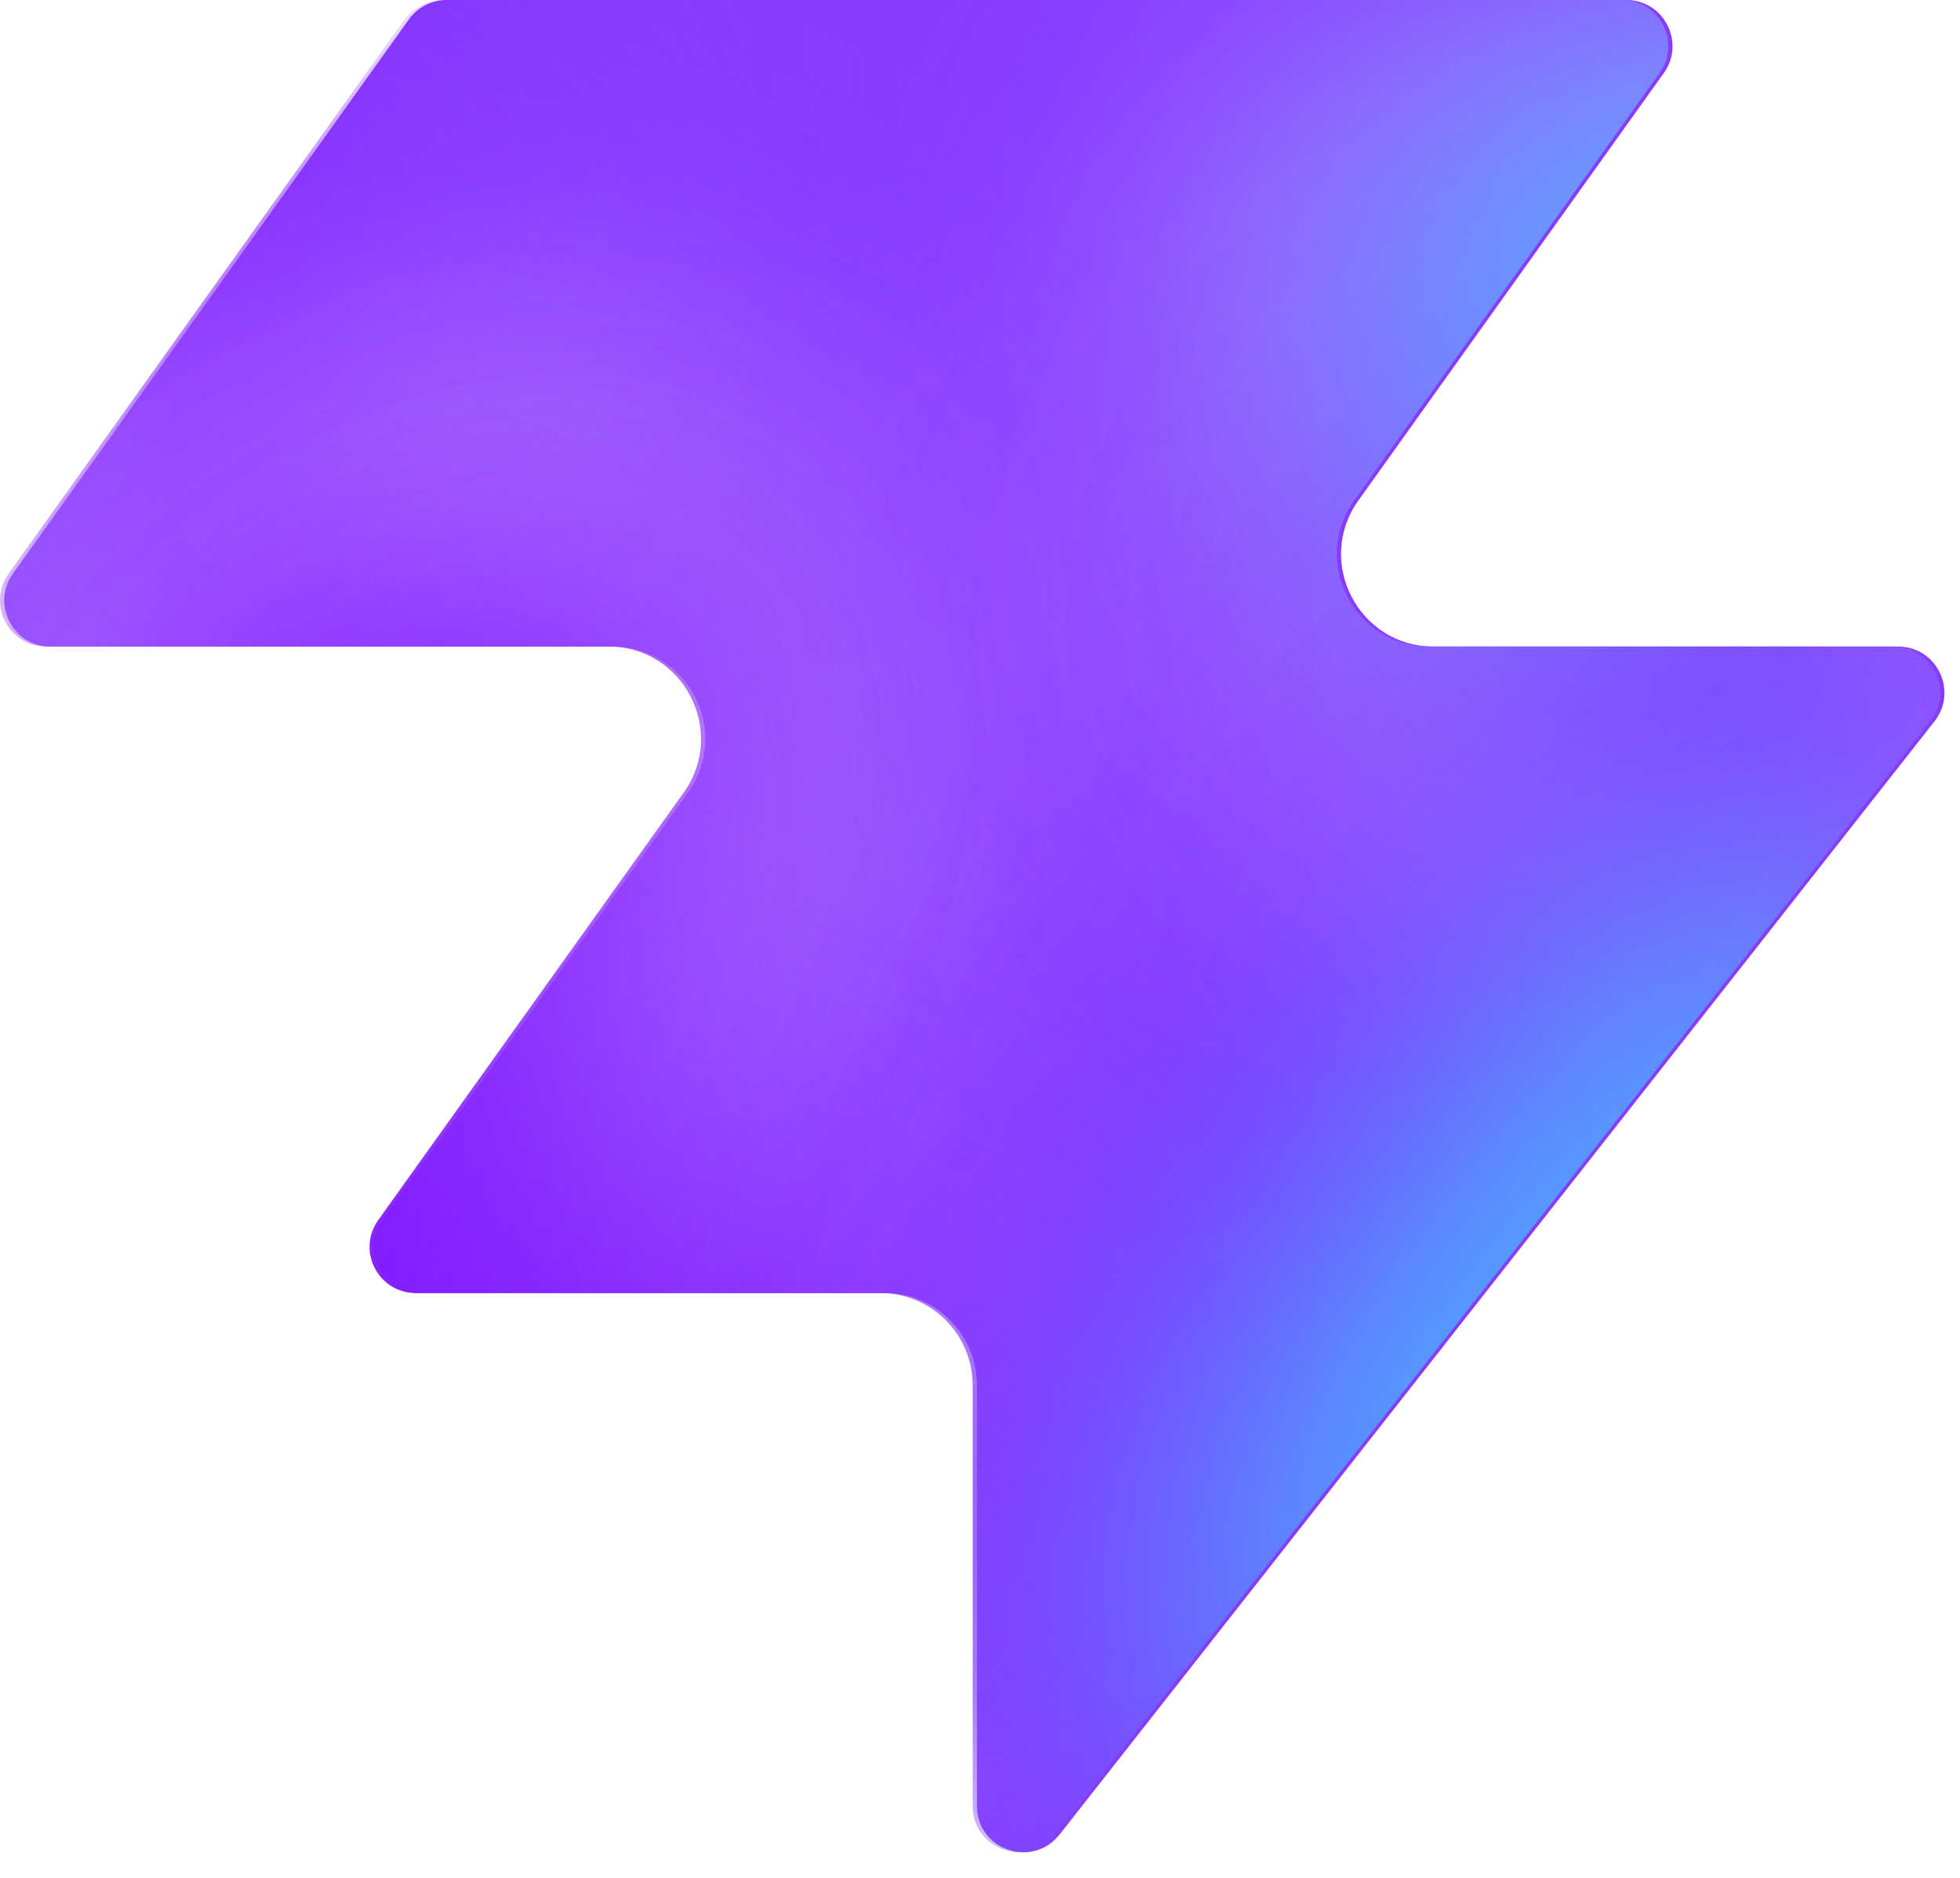
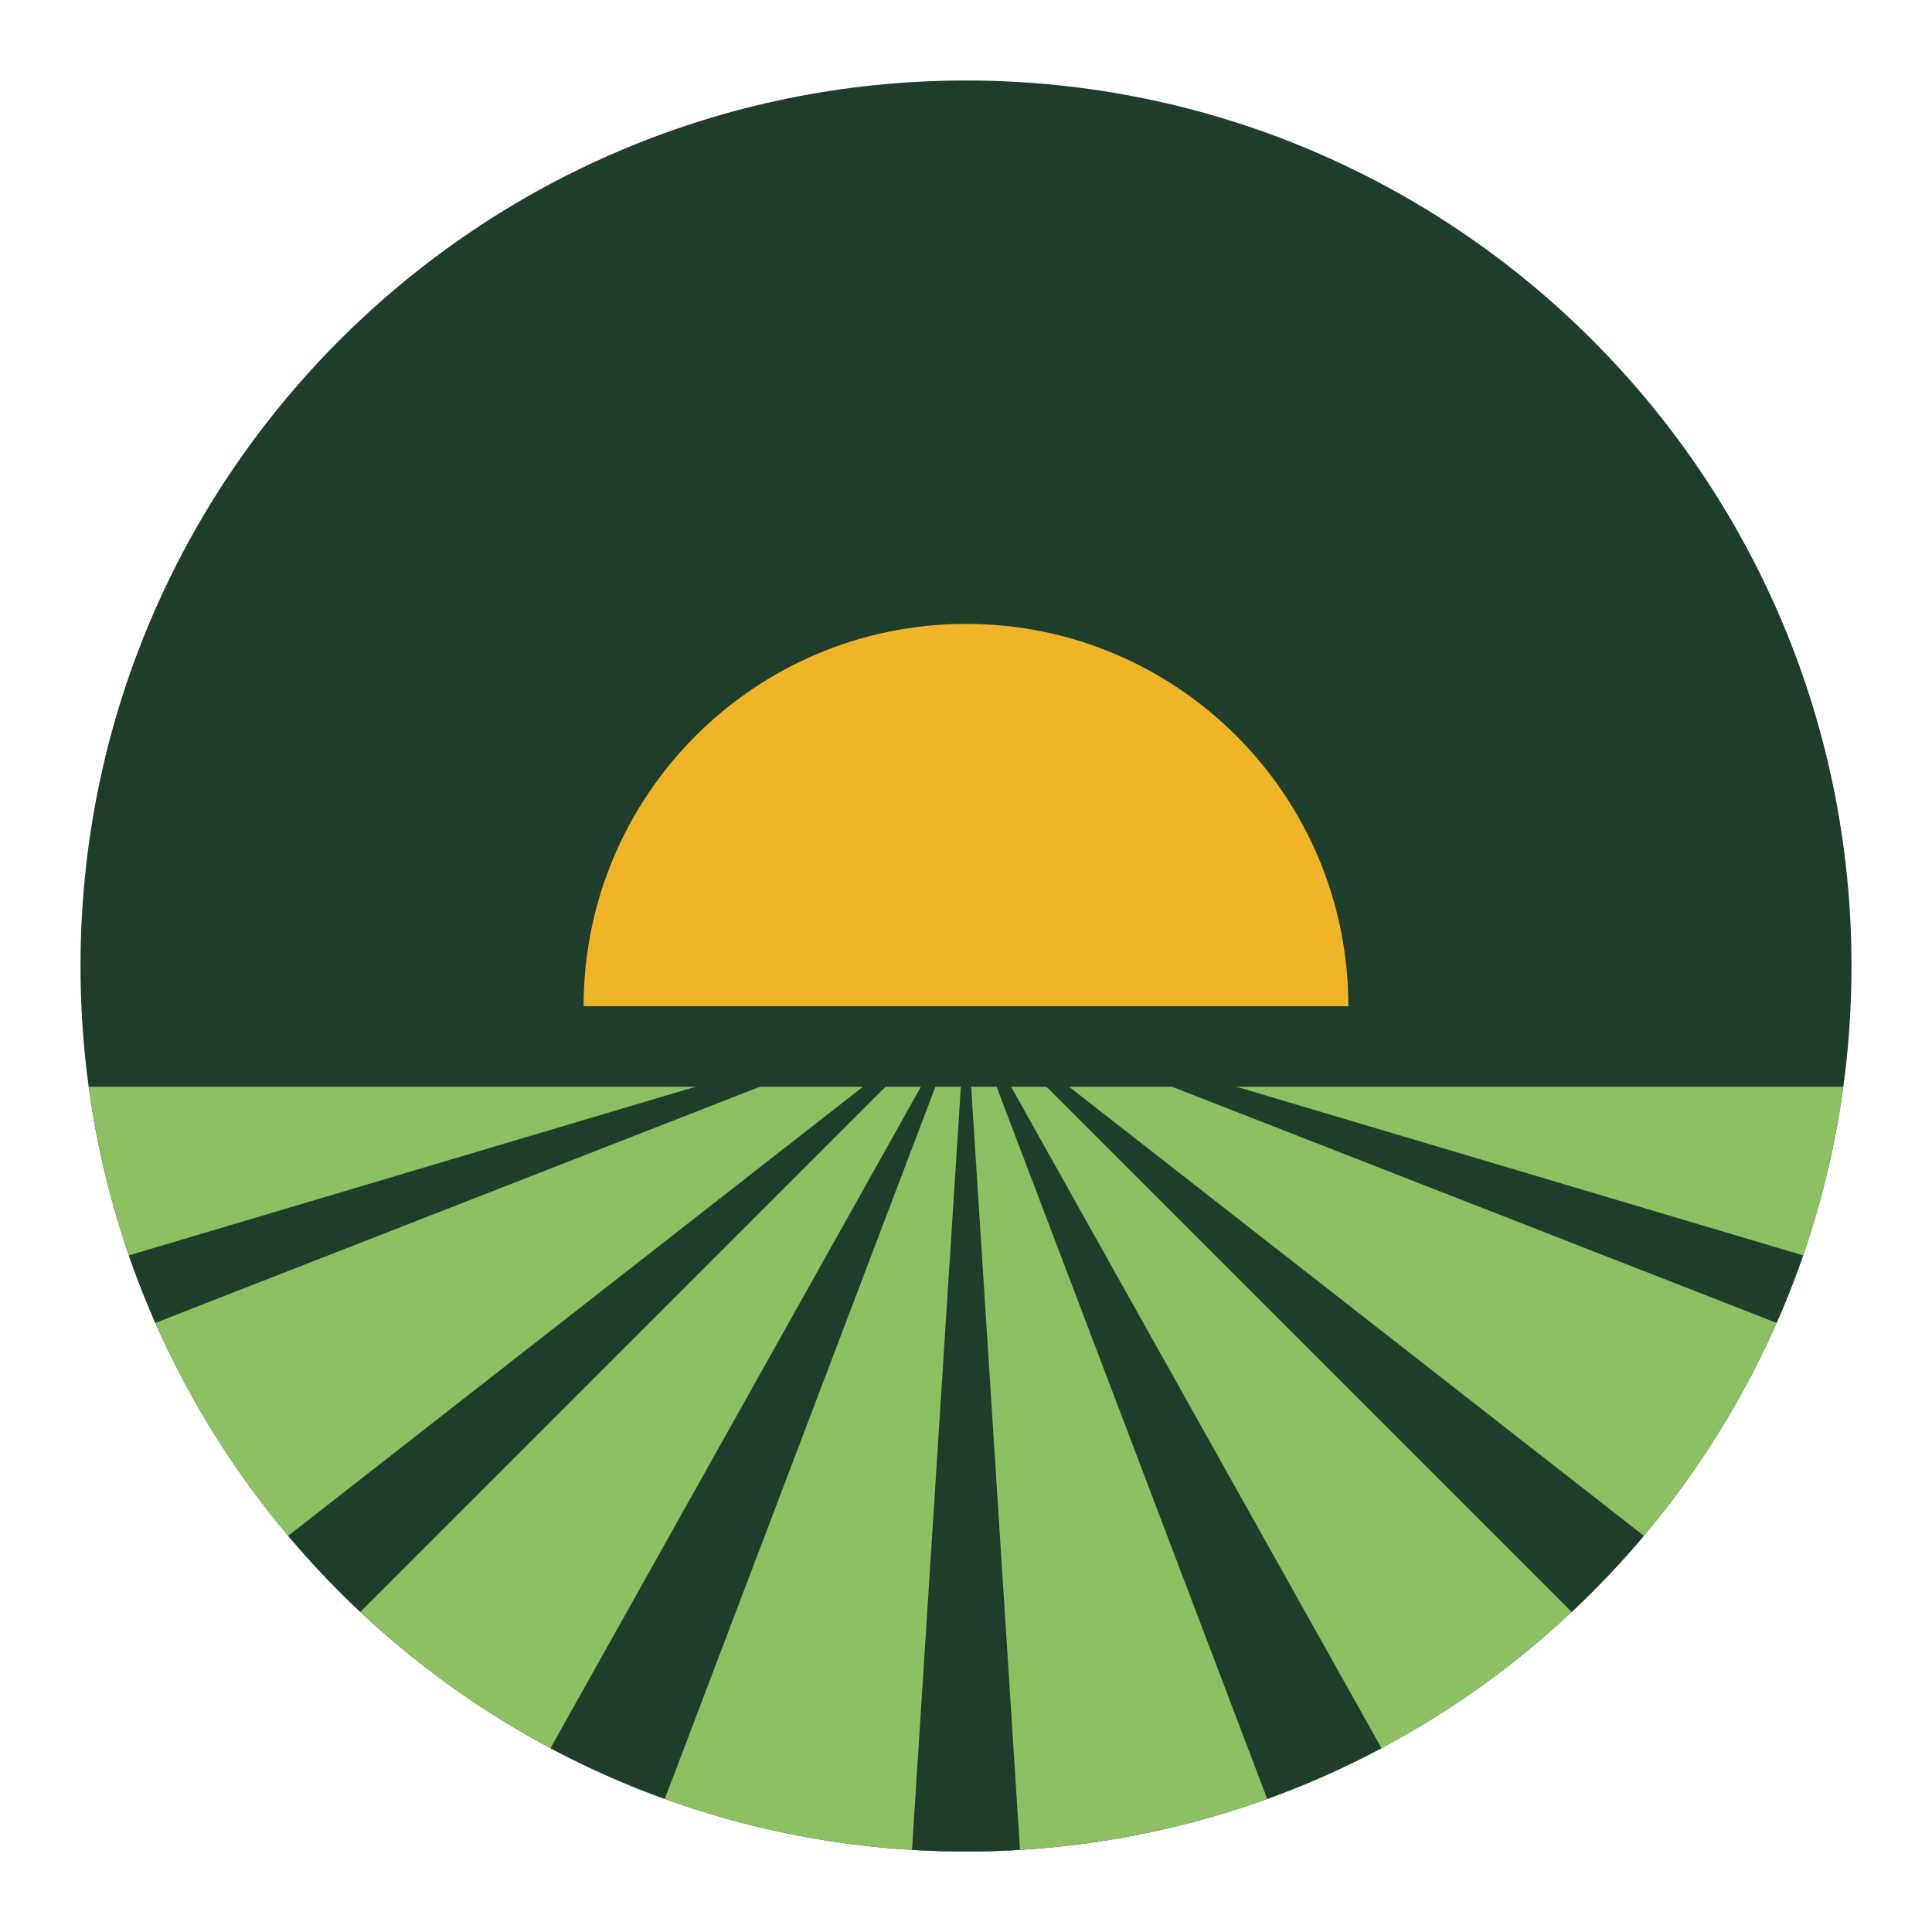
- <svg xmlns="http://www.w3.org/2000/svg" width="48" height="46" fill="none" viewBox="0 0 48 46">
-   <path fill="#863bff" d="M25.946 44.938c-.664.845-2.021.375-2.021-.698V33.937a2.26 2.26 0 0 0-2.262-2.262H10.287c-.92 0-1.456-1.04-.92-1.788l7.48-10.471c1.07-1.497 0-3.578-1.842-3.578H1.237c-.92 0-1.456-1.04-.92-1.788L10.013.474c.214-.297.556-.474.92-.474h28.894c.92 0 1.456 1.04.92 1.788l-7.48 10.471c-1.07 1.498 0 3.579 1.842 3.579h11.377c.943 0 1.473 1.088.89 1.83L25.947 44.94z" style="fill:#863bff;fill:color(display-p3 .525 .23 1);fill-opacity:1" />
-   <mask id="a" width="48" height="46" x="0" y="0" maskUnits="userSpaceOnUse" style="mask-type:alpha">
-     <path fill="#000" d="M25.842 44.938c-.664.844-2.021.375-2.021-.698V33.937a2.26 2.26 0 0 0-2.262-2.262H10.183c-.92 0-1.456-1.04-.92-1.788l7.48-10.471c1.07-1.498 0-3.579-1.842-3.579H1.133c-.92 0-1.456-1.04-.92-1.787L9.91.473c.214-.297.556-.474.92-.474h28.894c.92 0 1.456 1.04.92 1.788l-7.48 10.471c-1.07 1.498 0 3.578 1.842 3.578h11.377c.943 0 1.473 1.088.89 1.832L25.843 44.94z" style="fill:#000;fill-opacity:1" />
-   </mask>
-   <g mask="url(#a)">
-     <g filter="url(#b)">
-       <ellipse cx="5.508" cy="14.704" fill="#ede6ff" rx="5.508" ry="14.704" style="fill:#ede6ff;fill:color(display-p3 .927 .903 1);fill-opacity:1" transform="matrix(.00324 1 1 -.00324 -4.47 31.516)" />
-     </g>
-     <g filter="url(#c)">
-       <ellipse cx="10.399" cy="29.851" fill="#ede6ff" rx="10.399" ry="29.851" style="fill:#ede6ff;fill:color(display-p3 .927 .903 1);fill-opacity:1" transform="matrix(.00324 1 1 -.00324 -39.328 7.883)" />
-     </g>
-     <g filter="url(#d)">
-       <ellipse cx="5.508" cy="30.487" fill="#7e14ff" rx="5.508" ry="30.487" style="fill:#7e14ff;fill:color(display-p3 .492 .077 1);fill-opacity:1" transform="rotate(89.814 -25.913 -14.639)scale(1 -1)" />
-     </g>
-     <g filter="url(#e)">
-       <ellipse cx="5.508" cy="30.599" fill="#7e14ff" rx="5.508" ry="30.599" style="fill:#7e14ff;fill:color(display-p3 .492 .077 1);fill-opacity:1" transform="rotate(89.814 -32.644 -3.334)scale(1 -1)" />
-     </g>
-     <g filter="url(#f)">
-       <ellipse cx="5.508" cy="30.599" fill="#7e14ff" rx="5.508" ry="30.599" style="fill:#7e14ff;fill:color(display-p3 .492 .077 1);fill-opacity:1" transform="matrix(.00324 1 1 -.00324 -34.34 30.47)" />
-     </g>
-     <g filter="url(#g)">
-       <ellipse cx="14.072" cy="22.078" fill="#ede6ff" rx="14.072" ry="22.078" style="fill:#ede6ff;fill:color(display-p3 .927 .903 1);fill-opacity:1" transform="rotate(93.35 24.506 48.493)scale(-1 1)" />
-     </g>
-     <g filter="url(#h)">
-       <ellipse cx="3.47" cy="21.501" fill="#7e14ff" rx="3.47" ry="21.501" style="fill:#7e14ff;fill:color(display-p3 .492 .077 1);fill-opacity:1" transform="rotate(89.009 28.708 47.59)scale(-1 1)" />
-     </g>
-     <g filter="url(#i)">
-       <ellipse cx="3.47" cy="21.501" fill="#7e14ff" rx="3.47" ry="21.501" style="fill:#7e14ff;fill:color(display-p3 .492 .077 1);fill-opacity:1" transform="rotate(89.009 28.708 47.59)scale(-1 1)" />
-     </g>
-     <g filter="url(#j)">
-       <ellipse cx=".387" cy="8.972" fill="#7e14ff" rx="4.407" ry="29.108" style="fill:#7e14ff;fill:color(display-p3 .492 .077 1);fill-opacity:1" transform="rotate(39.51 .387 8.972)" />
-     </g>
-     <g filter="url(#k)">
-       <ellipse cx="47.523" cy="-6.092" fill="#7e14ff" rx="4.407" ry="29.108" style="fill:#7e14ff;fill:color(display-p3 .492 .077 1);fill-opacity:1" transform="rotate(37.892 47.523 -6.092)" />
-     </g>
-     <g filter="url(#l)">
-       <ellipse cx="41.412" cy="6.333" fill="#47bfff" rx="5.971" ry="9.665" style="fill:#47bfff;fill:color(display-p3 .28 .748 1);fill-opacity:1" transform="rotate(37.892 41.412 6.333)" />
-     </g>
-     <g filter="url(#m)">
-       <ellipse cx="-1.879" cy="38.332" fill="#7e14ff" rx="4.407" ry="29.108" style="fill:#7e14ff;fill:color(display-p3 .492 .077 1);fill-opacity:1" transform="rotate(37.892 -1.88 38.332)" />
-     </g>
-     <g filter="url(#n)">
-       <ellipse cx="-1.879" cy="38.332" fill="#7e14ff" rx="4.407" ry="29.108" style="fill:#7e14ff;fill:color(display-p3 .492 .077 1);fill-opacity:1" transform="rotate(37.892 -1.88 38.332)" />
-     </g>
-     <g filter="url(#o)">
-       <ellipse cx="35.651" cy="29.907" fill="#7e14ff" rx="4.407" ry="29.108" style="fill:#7e14ff;fill:color(display-p3 .492 .077 1);fill-opacity:1" transform="rotate(37.892 35.651 29.907)" />
-     </g>
-     <g filter="url(#p)">
-       <ellipse cx="38.418" cy="32.4" fill="#47bfff" rx="5.971" ry="15.297" style="fill:#47bfff;fill:color(display-p3 .28 .748 1);fill-opacity:1" transform="rotate(37.892 38.418 32.4)" />
+ <svg xmlns="http://www.w3.org/2000/svg" viewBox="0 0 48 48">
+   <defs>
+     <clipPath id="selo">
+       <circle cx="24" cy="24" r="22" />
+     </clipPath>
+   </defs>
+   <circle cx="24" cy="24" r="22" fill="#1f3d2b" />
+   <g clip-path="url(#selo)">
+     <path d="M14.5 25A9.5 9.5 0 0 1 33.5 25Z" fill="#f0b429" />
+     <rect x="0" y="27" width="48" height="22" fill="#8dbf63" />
+     <g fill="#1f3d2b">
+       <path d="M24 25L22.4 50H25.6Z" />
+       <path d="M24 25L10 50H14.5Z" />
+       <path d="M24 25L38 50H33.5Z" />
+       <path d="M24 25L-8 50H-1Z" />
+       <path d="M24 25L56 50H49Z" />
+       <path d="M24 25L-60 50H-40Z" />
+       <path d="M24 25L108 50H88Z" />
    </g>
  </g>
-   <defs>
-     <filter id="b" width="60.045" height="41.654" x="-19.77" y="16.149" color-interpolation-filters="sRGB" filterUnits="userSpaceOnUse">
-       <feFlood flood-opacity="0" result="BackgroundImageFix" />
-       <feBlend in="SourceGraphic" in2="BackgroundImageFix" result="shape" />
-       <feGaussianBlur result="effect1_foregroundBlur_2002_17158" stdDeviation="7.659" />
-     </filter>
-     <filter id="c" width="90.34" height="51.437" x="-54.613" y="-7.533" color-interpolation-filters="sRGB" filterUnits="userSpaceOnUse">
-       <feFlood flood-opacity="0" result="BackgroundImageFix" />
-       <feBlend in="SourceGraphic" in2="BackgroundImageFix" result="shape" />
-       <feGaussianBlur result="effect1_foregroundBlur_2002_17158" stdDeviation="7.659" />
-     </filter>
-     <filter id="d" width="79.355" height="29.4" x="-49.64" y="2.03" color-interpolation-filters="sRGB" filterUnits="userSpaceOnUse">
-       <feFlood flood-opacity="0" result="BackgroundImageFix" />
-       <feBlend in="SourceGraphic" in2="BackgroundImageFix" result="shape" />
-       <feGaussianBlur result="effect1_foregroundBlur_2002_17158" stdDeviation="4.596" />
-     </filter>
-     <filter id="e" width="79.579" height="29.4" x="-45.045" y="20.029" color-interpolation-filters="sRGB" filterUnits="userSpaceOnUse">
-       <feFlood flood-opacity="0" result="BackgroundImageFix" />
-       <feBlend in="SourceGraphic" in2="BackgroundImageFix" result="shape" />
-       <feGaussianBlur result="effect1_foregroundBlur_2002_17158" stdDeviation="4.596" />
-     </filter>
-     <filter id="f" width="79.579" height="29.4" x="-43.513" y="21.178" color-interpolation-filters="sRGB" filterUnits="userSpaceOnUse">
-       <feFlood flood-opacity="0" result="BackgroundImageFix" />
-       <feBlend in="SourceGraphic" in2="BackgroundImageFix" result="shape" />
-       <feGaussianBlur result="effect1_foregroundBlur_2002_17158" stdDeviation="4.596" />
-     </filter>
-     <filter id="g" width="74.749" height="58.852" x="15.756" y="-17.901" color-interpolation-filters="sRGB" filterUnits="userSpaceOnUse">
-       <feFlood flood-opacity="0" result="BackgroundImageFix" />
-       <feBlend in="SourceGraphic" in2="BackgroundImageFix" result="shape" />
-       <feGaussianBlur result="effect1_foregroundBlur_2002_17158" stdDeviation="7.659" />
-     </filter>
-     <filter id="h" width="61.377" height="25.362" x="23.548" y="2.284" color-interpolation-filters="sRGB" filterUnits="userSpaceOnUse">
-       <feFlood flood-opacity="0" result="BackgroundImageFix" />
-       <feBlend in="SourceGraphic" in2="BackgroundImageFix" result="shape" />
-       <feGaussianBlur result="effect1_foregroundBlur_2002_17158" stdDeviation="4.596" />
-     </filter>
-     <filter id="i" width="61.377" height="25.362" x="23.548" y="2.284" color-interpolation-filters="sRGB" filterUnits="userSpaceOnUse">
-       <feFlood flood-opacity="0" result="BackgroundImageFix" />
-       <feBlend in="SourceGraphic" in2="BackgroundImageFix" result="shape" />
-       <feGaussianBlur result="effect1_foregroundBlur_2002_17158" stdDeviation="4.596" />
-     </filter>
-     <filter id="j" width="56.045" height="63.649" x="-27.636" y="-22.853" color-interpolation-filters="sRGB" filterUnits="userSpaceOnUse">
-       <feFlood flood-opacity="0" result="BackgroundImageFix" />
-       <feBlend in="SourceGraphic" in2="BackgroundImageFix" result="shape" />
-       <feGaussianBlur result="effect1_foregroundBlur_2002_17158" stdDeviation="4.596" />
-     </filter>
-     <filter id="k" width="54.814" height="64.646" x="20.116" y="-38.415" color-interpolation-filters="sRGB" filterUnits="userSpaceOnUse">
-       <feFlood flood-opacity="0" result="BackgroundImageFix" />
-       <feBlend in="SourceGraphic" in2="BackgroundImageFix" result="shape" />
-       <feGaussianBlur result="effect1_foregroundBlur_2002_17158" stdDeviation="4.596" />
-     </filter>
-     <filter id="l" width="33.541" height="35.313" x="24.641" y="-11.323" color-interpolation-filters="sRGB" filterUnits="userSpaceOnUse">
-       <feFlood flood-opacity="0" result="BackgroundImageFix" />
-       <feBlend in="SourceGraphic" in2="BackgroundImageFix" result="shape" />
-       <feGaussianBlur result="effect1_foregroundBlur_2002_17158" stdDeviation="4.596" />
-     </filter>
-     <filter id="m" width="54.814" height="64.646" x="-29.286" y="6.009" color-interpolation-filters="sRGB" filterUnits="userSpaceOnUse">
-       <feFlood flood-opacity="0" result="BackgroundImageFix" />
-       <feBlend in="SourceGraphic" in2="BackgroundImageFix" result="shape" />
-       <feGaussianBlur result="effect1_foregroundBlur_2002_17158" stdDeviation="4.596" />
-     </filter>
-     <filter id="n" width="54.814" height="64.646" x="-29.286" y="6.009" color-interpolation-filters="sRGB" filterUnits="userSpaceOnUse">
-       <feFlood flood-opacity="0" result="BackgroundImageFix" />
-       <feBlend in="SourceGraphic" in2="BackgroundImageFix" result="shape" />
-       <feGaussianBlur result="effect1_foregroundBlur_2002_17158" stdDeviation="4.596" />
-     </filter>
-     <filter id="o" width="54.814" height="64.646" x="8.244" y="-2.416" color-interpolation-filters="sRGB" filterUnits="userSpaceOnUse">
-       <feFlood flood-opacity="0" result="BackgroundImageFix" />
-       <feBlend in="SourceGraphic" in2="BackgroundImageFix" result="shape" />
-       <feGaussianBlur result="effect1_foregroundBlur_2002_17158" stdDeviation="4.596" />
-     </filter>
-     <filter id="p" width="39.409" height="43.623" x="18.713" y="10.588" color-interpolation-filters="sRGB" filterUnits="userSpaceOnUse">
-       <feFlood flood-opacity="0" result="BackgroundImageFix" />
-       <feBlend in="SourceGraphic" in2="BackgroundImageFix" result="shape" />
-       <feGaussianBlur result="effect1_foregroundBlur_2002_17158" stdDeviation="4.596" />
-     </filter>
-   </defs>
</svg>
